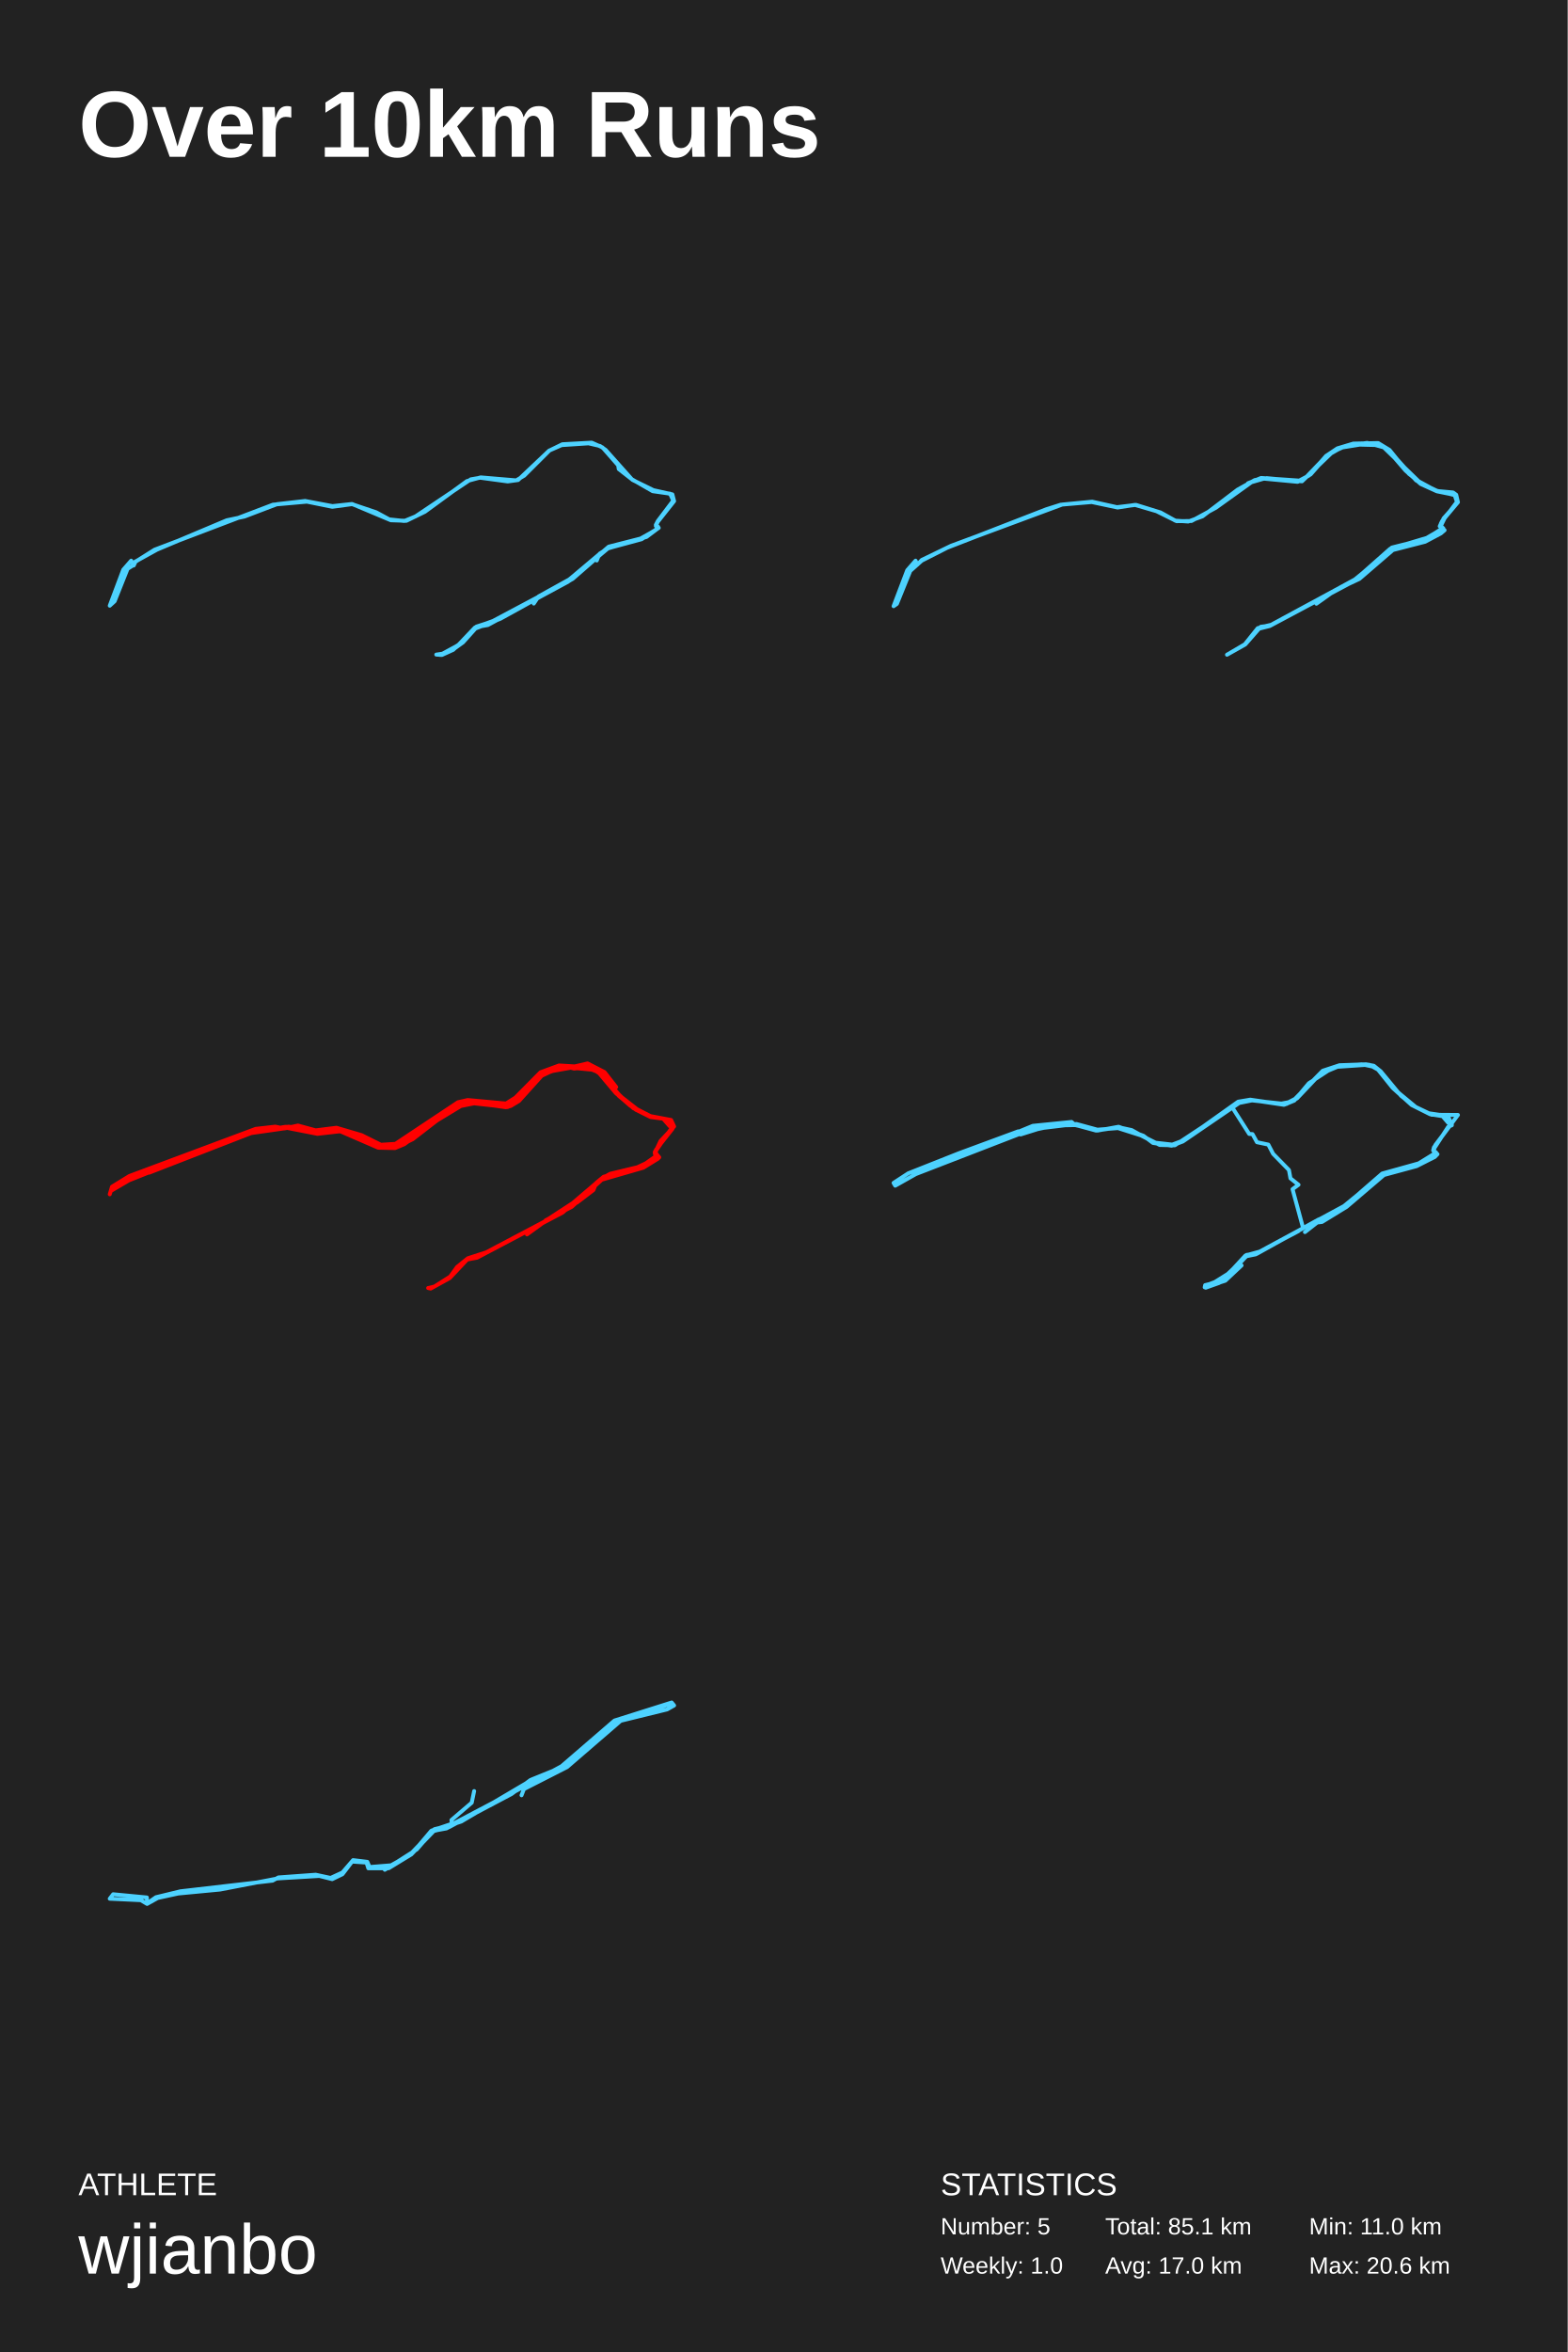
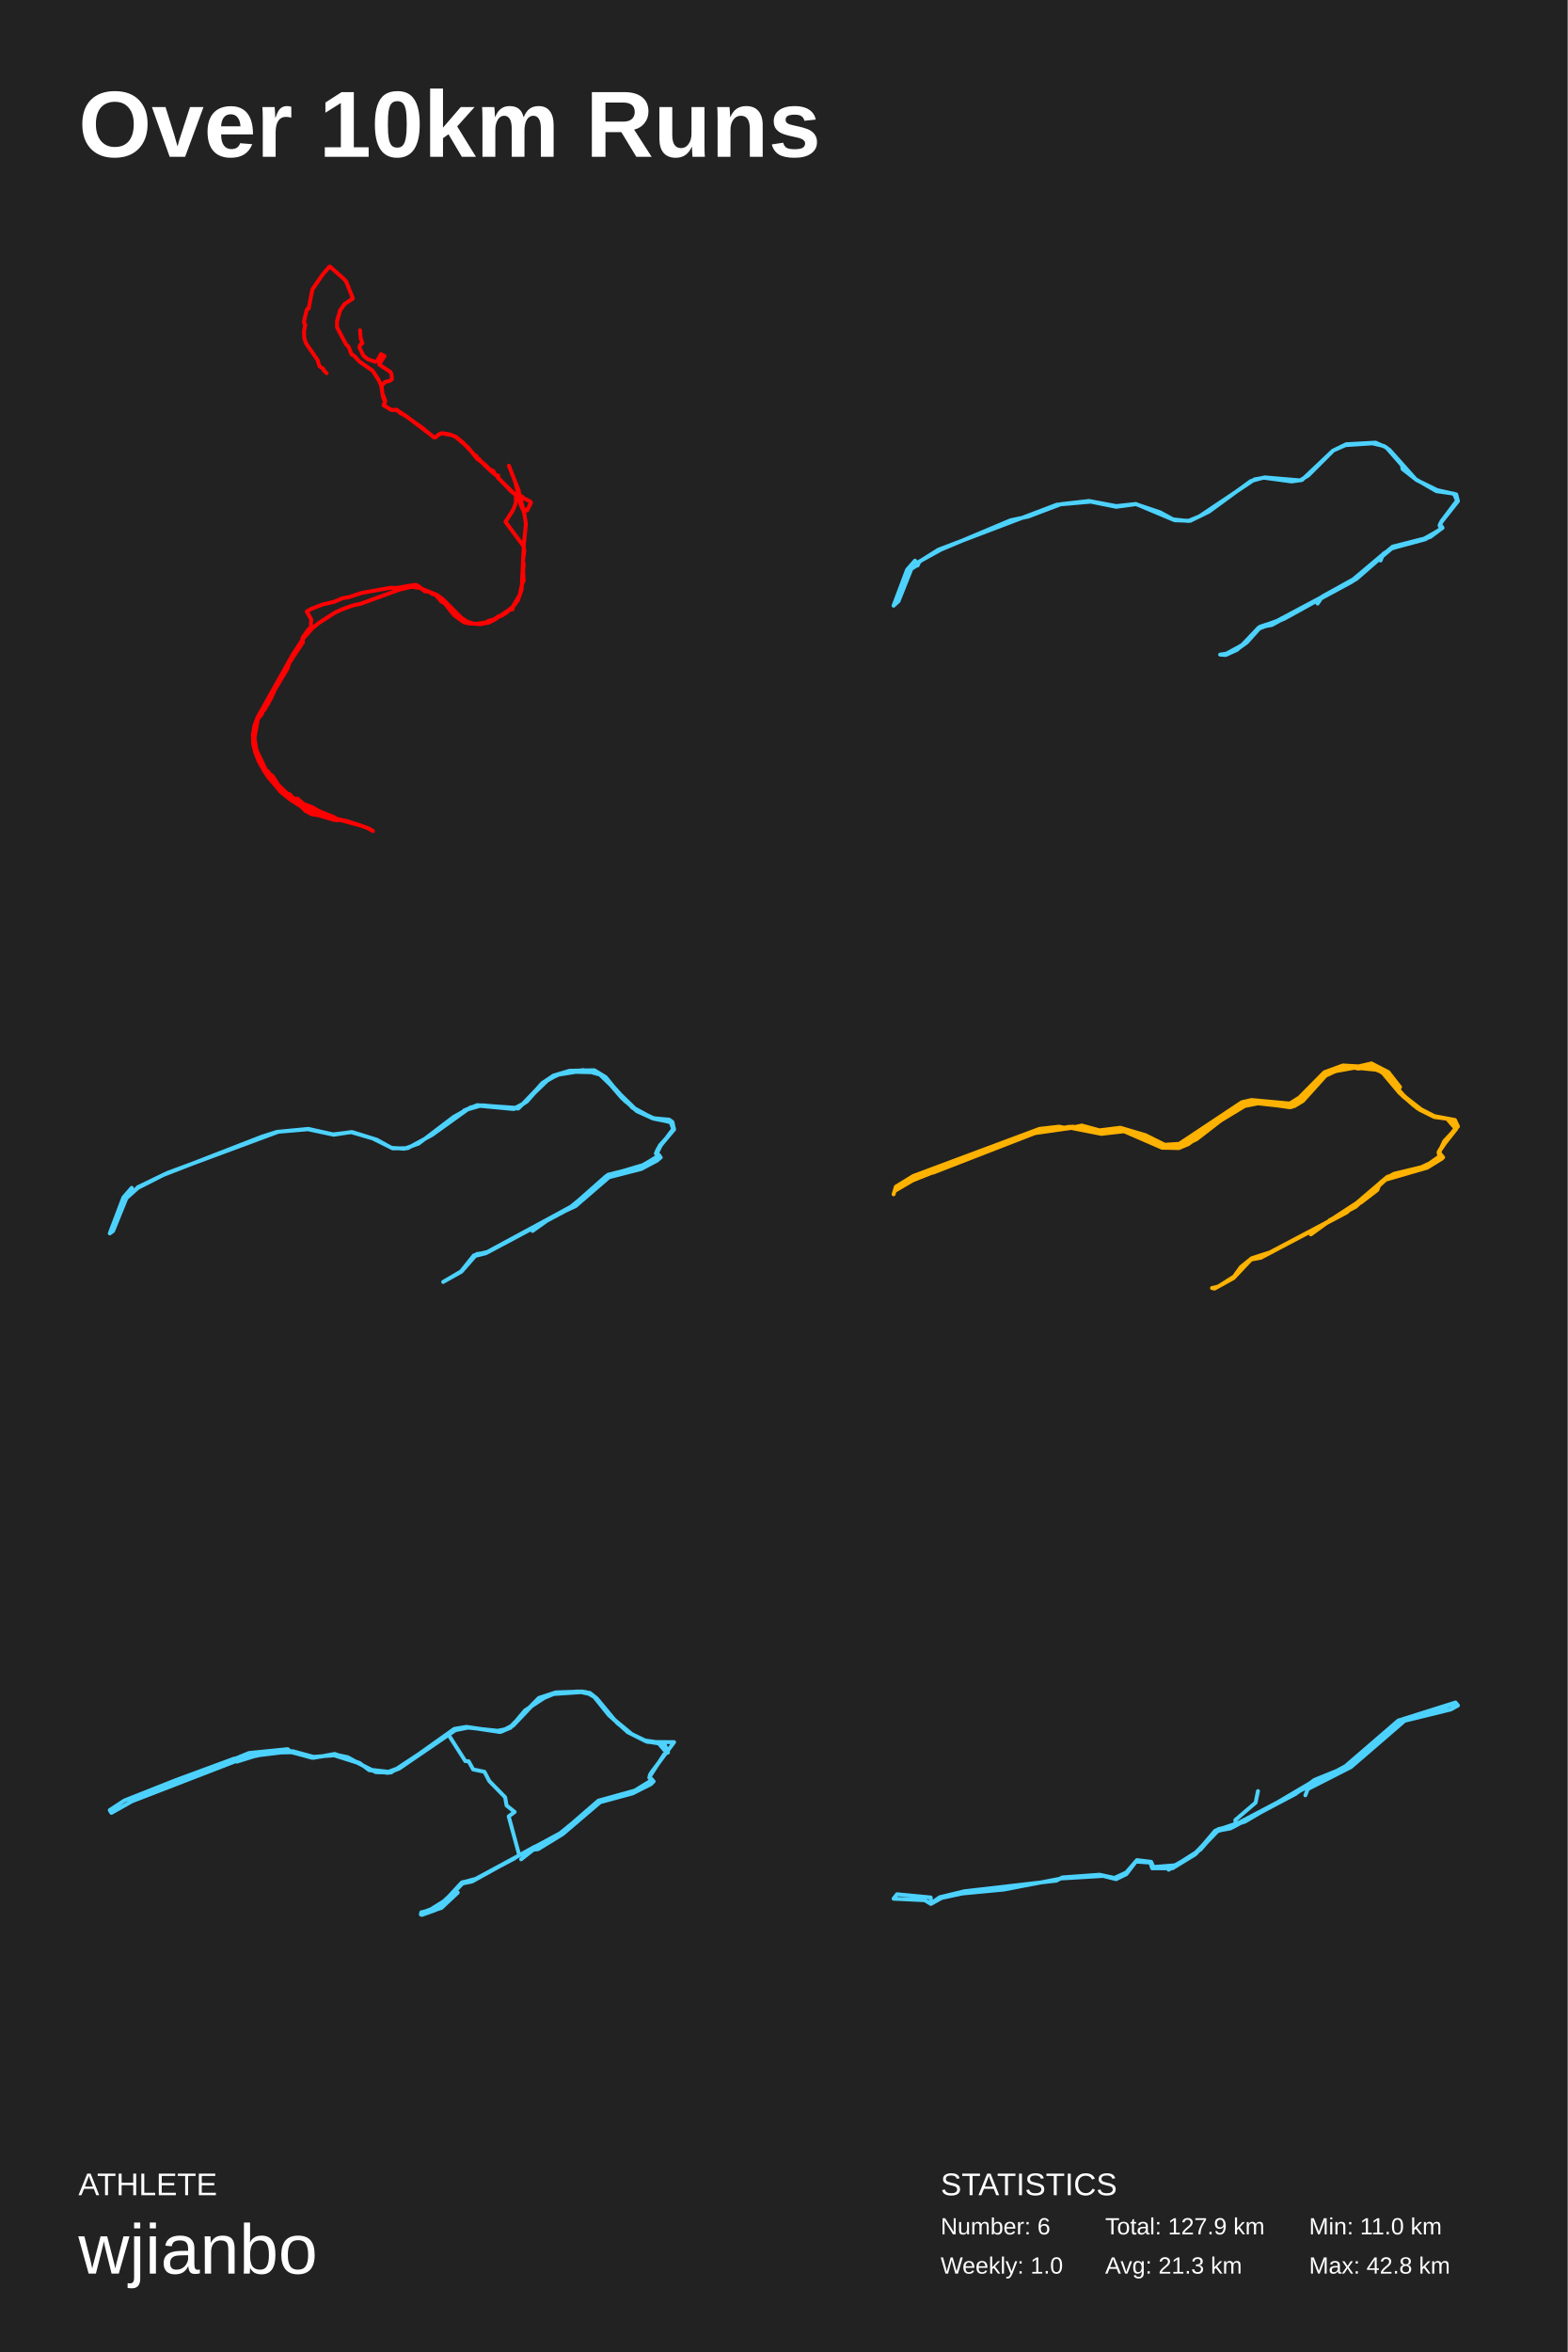
<svg xmlns="http://www.w3.org/2000/svg" baseProfile="full" height="300mm" version="1.1" viewBox="0,0,200,300" width="200mm">
  <defs />
  <rect fill="#222222" height="300" width="200" x="0" y="0" />
  <text fill="#FFFFFF" style="font-size:12px; font-family:Arial; font-weight:bold;" x="10" y="20">Over 10km Runs</text>
  <text fill="#FFFFFF" style="font-size:4px; font-family:Arial" x="10" y="280">ATHLETE</text>
  <text fill="#FFFFFF" style="font-size:9px; font-family:Arial" x="10" y="290">wjianbo</text>
  <text fill="#FFFFFF" style="font-size:4px; font-family:Arial" x="120" y="280">STATISTICS</text>
-   <text fill="#FFFFFF" style="font-size:3px; font-family:Arial" x="120" y="285">Number: 5</text>
+   <text fill="#FFFFFF" style="font-size:3px; font-family:Arial" x="120" y="285">Number: 6</text>
  <text fill="#FFFFFF" style="font-size:3px; font-family:Arial" x="120" y="290">Weekly: 1.0</text>
-   <text fill="#FFFFFF" style="font-size:3px; font-family:Arial" x="141" y="285">Total: 85.1 km</text>
-   <text fill="#FFFFFF" style="font-size:3px; font-family:Arial" x="141" y="290">Avg: 17.0 km</text>
+   <text fill="#FFFFFF" style="font-size:3px; font-family:Arial" x="141" y="285">Total: 127.9 km</text>
+   <text fill="#FFFFFF" style="font-size:3px; font-family:Arial" x="141" y="290">Avg: 21.3 km</text>
  <text fill="#FFFFFF" style="font-size:3px; font-family:Arial" x="167" y="285">Min: 11.0 km</text>
-   <text fill="#FFFFFF" style="font-size:3px; font-family:Arial" x="167" y="290">Max: 20.6 km</text>
-   <polyline fill="none" points="68.096,76.986 68.702,76.081 73.031,73.685 77.654,69.729 81.726,68.689 83.579,67.649 83.964,67.197 83.67,66.949 83.927,66.451 85.89,63.852 85.486,62.97 83.267,62.653 80.589,61.116 78.938,59.828 78.864,59.353 76.865,57.07 75.489,56.459 71.747,56.663 70.077,57.476 66.886,60.664 65.858,61.274 61.327,60.89 59.566,61.365 54.21,65.276 51.844,66.429 49.862,66.361 44.91,64.281 42.415,64.552 38.929,63.897 35.352,64.304 31.188,65.886 28.932,66.361 20.017,70.114 17.155,71.696 17.063,72.058 16.275,72.555 14.624,76.692 14.0,77.257 15.724,72.668 16.733,71.515 17.063,72.125 17.284,71.651 19.723,70.114 34.82,64.372 39.15,63.987 42.396,64.643 44.91,64.304 47.991,65.344 49.661,66.248 51.587,66.451 53.018,65.864 60.062,61.139 61.254,60.935 64.776,61.41 66.097,61.229 70.059,57.476 71.655,56.776 75.085,56.55 76.553,56.889 77.268,57.386 80.68,61.207 83.358,62.518 85.78,63.06 86.0,63.919 83.909,66.564 83.67,67.084 84.037,67.333 81.854,68.78 77.58,69.933 72.462,74.205 62.245,79.721 60.869,79.969 57.824,82.885 56.375,83.541 55.659,83.496 56.723,83.337 58.484,82.252 60.777,79.924 63.015,79.201 72.04,74.409 76.388,70.746 76.131,71.492 76.479,70.633 77.929,69.707 81.818,68.689 83.835,67.469 82.478,68.486 77.488,69.978 73.049,73.843 63.822,78.93 60.649,80.173 59.071,81.936 57.659,82.953 56.154,83.541 58.447,82.298 60.594,80.037 62.905,79.201 72.169,74.273 75.507,71.583 72.701,74.047 70.793,75.087" stroke="#4dd2ff" stroke-linecap="round" stroke-linejoin="round" stroke-width="0.5" />
-   <polyline fill="none" points="167.94,77.005 170.379,75.265 173.422,73.841 177.694,70.159 181.82,69.097 183.818,68.035 184.295,67.628 183.727,67.131 183.837,66.724 185.872,64.013 185.523,62.974 183.286,62.657 181.251,61.731 179.326,60.036 176.833,57.144 174.431,56.489 171.809,56.828 170.012,57.641 166.107,61.392 161.285,61.053 159.91,61.324 155.125,64.759 152.008,66.453 150.101,66.476 147.552,65.21 144.784,64.397 142.584,64.736 139.283,64.036 135.323,64.374 133.471,64.962 120.839,69.865 117.594,71.514 116.127,72.825 114.422,77.027 114.0,77.321 115.742,72.734 116.805,71.514 117.025,72.034 117.594,71.424 121.334,69.616 135.525,64.352 139.338,63.99 142.492,64.691 144.93,64.397 148.066,65.369 149.936,66.408 151.586,66.521 153.401,65.866 157.893,62.454 160.075,61.234 161.597,60.985 165.722,61.369 166.969,60.669 169.187,58.138 170.801,57.189 172.451,56.692 176.246,56.782 180.995,61.392 183.121,62.544 185.743,63.199 185.982,64.081 184.313,66.069 183.782,67.154 183.873,67.605 181.985,68.758 177.529,70.091 172.322,74.339 161.982,79.851 160.625,80.19 158.865,82.201 156.536,83.511 158.81,82.178 160.46,80.122 162.092,79.761 173.056,73.796 177.346,70.001 182.205,68.554 184.038,67.38 183.672,67.131 183.965,66.476 185.927,64.081 185.725,63.154 183.36,62.68 180.665,61.279 177.144,57.37 175.843,56.715 174.028,56.624 171.094,57.099 169.316,58.116 167.207,60.511 165.557,61.46 161.23,61.053 159.213,61.64 160.882,60.963 165.759,61.301 166.694,60.804 169.334,58.048 170.617,57.189 172.652,56.579 175.824,56.511 177.273,57.392 179.748,60.443 181.416,61.708 183.396,62.635 185.377,62.815 185.78,63.109 186.0,64.058 184.167,66.114 183.763,67.063 184.13,67.38 181.691,68.803 177.566,69.842 173.166,73.751 162.165,79.693 160.808,80.01 160.075,80.62 160.845,79.942 161.798,79.829" stroke="#4dd2ff" stroke-linecap="round" stroke-linejoin="round" stroke-width="0.5" />
-   <polyline fill="none" points="67.23,157.451 69.928,155.494 72.932,153.938 76.778,150.472 82.078,148.939 83.914,147.808 84.106,147.619 83.532,146.935 85.751,143.893 85.407,142.832 83.073,142.408 80.413,141.04 78.557,139.413 76.318,136.749 74.769,136.136 73.238,136.301 72.185,136.018 69.277,137.032 66.216,140.427 65.163,141.064 64.532,141.229 60.552,140.663 59.155,140.852 55.731,142.927 52.65,145.308 50.431,146.393 48.364,146.369 43.925,144.365 42.318,144.224 40.691,144.601 37.63,143.752 36.386,143.728 32.368,144.412 26.762,146.44 16.43,150.566 14.134,151.91 14.0,152.335 14.287,151.368 16.507,150.001 32.617,143.988 35.124,143.705 36.252,143.941 38.013,143.563 40.271,144.176 42.93,143.846 46.125,144.79 48.594,146.016 50.45,145.898 58.428,140.592 59.672,140.309 64.551,140.757 65.757,140.003 68.952,136.772 71.324,135.9 73.334,136.018 74.96,135.64 77.122,136.749 78.614,138.659 78.308,138.989 80.796,141.347 83.13,142.455 84.603,142.691 85.426,143.634 85.866,143.611 83.627,146.865 83.819,147.43 81.982,148.774 76.988,150.236 71.765,154.669 60.858,160.422 59.596,160.658 57.376,163.016 54.946,164.36 54.621,164.289 55.424,164.1 57.433,162.827 58.314,161.601 59.691,160.493 62.026,159.738 69.354,155.872 73.334,153.278 73.601,153.396 75.706,151.793 76.07,150.873 76.663,150.378 77.849,149.718 81.867,148.751 83.838,147.36 83.551,147.077 83.685,146.652 85.79,143.988 85.694,143.163 85.12,142.762 82.996,142.479 81.14,141.559 78.978,139.814 76.816,137.15 75.802,136.466 72.855,136.183 70.349,136.631 69.105,137.22 65.967,140.522 64.762,141.205 60.476,140.734 58.122,141.205 51.579,145.945 50.392,146.44 48.249,146.393 43.408,144.294 40.5,144.624 36.654,143.87 32.024,144.53 19.032,149.576 32.407,144.294 36.865,143.705 40.615,144.601 43.083,144.153 45.762,144.978 48.728,146.393 50.66,146.251 58.581,140.899 59.596,140.663 64.781,141.04 66.12,140.191 68.34,137.763 69.641,136.867 71.324,136.301 74.922,136.018 76.299,136.536 79.169,139.838 81.408,141.583 82.977,142.361 85.617,142.856 86.0,143.681 84.259,145.544 83.532,147.1 83.685,147.525 83.015,148.091 80.949,149.057 77.007,150.095 71.975,154.386 69.602,155.659" stroke="#ff0000" stroke-linecap="round" stroke-linejoin="round" stroke-width="0.5" />
-   <polyline fill="none" points="166.48,157.154 168.043,155.932 168.653,155.862 171.798,153.935 176.564,149.871 180.72,148.744 183.045,147.569 183.388,147.217 182.836,146.747 182.931,146.348 186.0,142.213 182.645,142.189 180.624,141.203 177.67,138.759 175.801,136.434 174.658,135.799 170.14,136.105 166.975,138.172 165.126,140.38 163.811,140.921 159.846,140.334 158.092,140.686 150.905,145.596 149.476,146.136 147.093,145.784 145.873,144.868 142.708,143.716 140.002,144.21 137.409,143.388 135.655,143.317 130.756,144.374 116.84,149.754 114.21,151.234 114.0,150.881 115.868,149.66 122.33,147.099 129.898,144.304 129.917,144.633 132.643,143.74 137.333,143.364 140.002,144.092 143.071,143.857 144.367,144.139 147.264,145.737 149.552,145.995 151.058,145.431 157.959,140.521 159.503,140.263 163.239,140.803 164.383,140.592 165.203,140.169 168.748,136.575 170.883,135.87 174.276,135.752 175.268,135.94 176.145,136.645 178.737,139.77 180.434,141.109 182.302,142.001 183.922,142.236 184.761,143.223 185.218,143.082 185.218,143.529 184.761,143.716 183.026,146.395 182.874,146.794 183.217,147.005 181.196,148.415 176.526,149.683 170.559,154.57 168.157,155.58 160.342,159.925 159.045,160.184 156.891,162.486 154.432,163.872 156.834,162.368 158.893,160.137 160.704,159.644 171.703,153.7 176.335,149.683 180.986,148.391 182.817,147.264 183.16,146.958 182.836,146.723 183.122,146.042 185.142,143.364 184.799,142.495 182.435,142.119 180.091,140.944 177.746,138.83 176.011,136.575 175.191,136.058 173.743,135.752 170.94,135.94 168.405,136.998 165.469,140.099 164.097,140.827 159.693,140.357 158.092,140.662 149.876,146.089 147.951,146.042 145.549,144.821 142.442,143.834 139.83,144.21 137.237,143.505 135.884,143.529 132.758,143.904 130.203,144.703 130.108,144.28 131.766,143.599 136.704,143.106 137.18,143.505 139.925,144.163 142.594,143.834 145.282,144.68 147.817,145.948 149.419,146.066 151.077,145.431 157.177,141.203 159.369,144.633 159.789,144.656 160.361,145.69 161.809,145.995 162.419,147.17 164.44,149.237 164.631,150.294 165.66,151.116 164.898,151.68 166.251,156.66 160.189,159.996 159.026,160.231 155.919,163.167 153.765,163.989 153.822,164.248 155.538,163.637 158.397,161.405 156.319,163.355 153.689,164.201 153.746,163.919 155.08,163.59 156.929,162.345 159.026,160.066 160.265,159.878 165.641,157.036" stroke="#4dd2ff" stroke-linecap="round" stroke-linejoin="round" stroke-width="0.5" />
-   <polyline fill="none" points="66.534,228.99 66.841,228.201 72.348,225.392 79.187,219.49 85.104,218.038 86.0,217.533 85.769,217.248 78.879,219.363 72.425,224.919 69.249,226.718 67.994,226.939 58.85,232.336 55.417,233.472 52.472,236.534 49.577,238.301 46.99,238.301 46.76,237.575 44.916,237.449 43.686,239.059 42.38,239.69 40.741,239.28 35.439,239.595 28.062,241.016 22.734,241.521 20.122,242.089 18.764,242.846 17.97,242.373 14.0,242.183 14.435,241.615 18.739,242.026 18.764,242.783 19.891,241.994 23.016,241.237 34.773,239.879 35.515,239.469 40.28,239.122 42.175,239.532 43.686,238.838 45.044,237.26 46.862,237.481 47.144,238.143 49.885,237.923 52.267,236.597 55.417,233.314 57.39,232.841 71.477,225.424 78.393,219.458 85.693,217.154 78.674,219.49 71.784,225.203 57.338,233.03 55.161,233.599 53.163,235.903 49.091,238.491 52.702,236.25 55.033,233.504 58.414,232.368 65.586,228.58 67.84,226.97 71.733,225.392 78.239,219.711 85.129,217.469 78.7,219.458 72.066,225.171 68.327,227.191 67.686,227.033 65.253,228.832 56.954,233.22 55.238,233.535 57.646,232.652 57.594,232.147 60.181,229.937 60.489,228.454" stroke="#4dd2ff" stroke-linecap="round" stroke-linejoin="round" stroke-width="0.5" />
+   <text fill="#FFFFFF" style="font-size:3px; font-family:Arial" x="167" y="290">Max: 42.8 km</text>
+   <polyline fill="none" points="41.67,47.599 41.316,47.266 41.266,47.064 40.747,46.699 40.513,45.915 39.047,43.804 38.819,43.152 38.781,42.259 38.945,41.429 38.806,41.235 38.806,40.885 39.104,39.605 39.23,39.372 39.375,39.372 39.85,36.919 41.165,35.017 42.005,34.031 42.088,34.0 43.946,35.646 44.187,35.972 45.021,38.06 43.972,38.774 43.403,39.558 42.998,40.94 42.998,41.755 44.123,43.889 44.496,44.277 44.85,45.201 45.192,45.387 45.824,46.094 47.544,47.289 48.315,48.484 48.701,49.322 48.77,50.122 49.143,51.092 48.992,51.721 49.896,52.279 50.528,52.295 51.11,52.605 53.879,54.577 55.358,55.787 55.598,55.772 56.016,55.384 56.395,55.252 57.337,55.399 58.165,55.717 59.101,56.486 60.523,58.022 60.795,58.177 60.84,58.348 61.219,58.643 61.364,58.899 61.921,59.295 62.389,59.807 62.951,60.079 63.04,60.335 63.47,60.785 63.558,60.699 63.52,60.862 63.716,61.103 65.822,63.206 65.815,64.067 65.708,64.439 65.392,65.161 64.488,66.558 66.814,69.692 66.89,70.328 66.719,71.539 66.821,72.004 66.738,72.796 66.808,74.091 66.631,74.378 66.296,75.914 65.398,77.412 65.404,77.699 64.974,77.807 64.582,78.18 63.893,78.583 63.583,78.614 63.021,79.017 62.319,79.188 61.984,79.39 60.878,79.553 59.961,79.537 59.208,79.39 57.931,78.467 56.743,76.977 56.3,76.721 55.554,75.852 55.162,75.775 54.821,75.519 54.195,75.418 53.354,74.727 53,74.588 50.61,74.991 49.795,74.976 46.14,75.627 44.566,76.147 43.7,76.31 42.631,76.76 41.158,77.101 39.704,77.668 39.135,78.001 39.723,79.041 39.654,79.56 39.742,79.925 39.375,80.243 38.579,81.368 38.648,81.911 36.903,84.556 36.65,85.324 35.095,87.922 34.564,89.094 33.723,90.567 33.553,90.668 33.401,91.095 32.901,91.7 32.471,94.135 32.705,95.64 33.97,98.3 34.216,98.4 34.355,98.68 34.798,99.013 35.538,100.153 36.707,101.262 36.941,101.293 36.752,101.332 37.004,101.355 37.378,101.766 37.713,101.898 37.94,101.859 38.762,102.565 39.729,102.906 40.697,103.457 42.625,104.232 43.074,104.519 43.042,104.635 42.562,104.565 40.652,103.992 39.78,103.86 38.983,103.433 38.433,102.883 37.042,101.999 35.848,101.037 34.223,99.122 33.571,98.145 34.551,99.432 36.347,101.301 37.864,102.433 38.813,102.991 40.64,103.852 45.995,105.294 46.949,105.643 47.582,106.0 47.051,105.674 45.881,105.248 44.231,104.728 41.715,104.17 39.597,103.348 38.459,102.774 37.125,101.875 35.43,100.362 33.483,97.943 32.965,97.012 32.535,95.888 32.294,94.849 32.263,93.701 32.459,92.553 32.863,91.49 37.39,83.416 38.674,81.461 39.868,80.119 40.69,79.452 42.714,78.149 43.548,77.761 44.983,77.233 46.026,77.008 50.907,75.224 52.507,74.844 53.531,74.991 55.731,75.868 56.502,76.434 58.854,78.793 59.544,79.258 60.403,79.545 61.276,79.615 62.325,79.421 63.084,79.049 64.993,77.745 65.581,77.233 66.081,76.551 66.549,75.193 66.827,69.491 67.092,66.837 66.915,65.65 66.15,62.515 64.924,59.403 65.727,61.452 66.422,64.37 66.637,64.866 66.732,65.006 66.998,64.983 67.244,65.122 67.737,64.114 67.661,63.974 66.751,63.516 66.631,63.361 65.689,63.027 65.297,62.74 63.47,60.878 63.565,60.661 63.444,60.738 62.844,60.28 61.775,59.287 61.737,59.147 60.852,58.503 59.708,57.068 58.178,55.756 57.697,55.523 56.414,55.275 55.965,55.415 55.542,55.795 55.377,55.779 51.647,52.947 51.078,52.706 50.642,52.264 49.972,52.303 48.922,51.69 49.118,51.224 48.871,50.681 48.644,49.26 49.099,48.74 49.744,48.562 50.009,48.352 49.94,47.716 49.801,47.444 48.366,46.482 49.061,45.411 48.6,45.162 48.151,45.993 47.898,46.156 46.912,45.814 46.374,45.38 45.843,44.309 45.944,43.998 46.235,43.781 46.02,43.175 45.932,42.127" stroke="red" stroke-linecap="round" stroke-linejoin="round" stroke-width="0.5" />
+   <polyline fill="none" points="168.096,76.986 168.702,76.081 173.031,73.685 177.654,69.729 181.726,68.689 183.579,67.649 183.964,67.197 183.67,66.949 183.927,66.451 185.89,63.852 185.486,62.97 183.267,62.653 180.589,61.116 178.938,59.828 178.864,59.353 176.865,57.07 175.489,56.459 171.747,56.663 170.077,57.476 166.886,60.664 165.858,61.274 161.327,60.89 159.566,61.365 154.21,65.276 151.844,66.429 149.862,66.361 144.91,64.281 142.415,64.552 138.929,63.897 135.352,64.304 131.188,65.886 128.932,66.361 120.017,70.114 117.155,71.696 117.063,72.058 116.275,72.555 114.624,76.692 114.0,77.257 115.724,72.668 116.733,71.515 117.063,72.125 117.284,71.651 119.723,70.114 134.82,64.372 139.15,63.987 142.396,64.643 144.91,64.304 147.991,65.344 149.661,66.248 151.587,66.451 153.018,65.864 160.062,61.139 161.254,60.935 164.776,61.41 166.097,61.229 170.059,57.476 171.655,56.776 175.085,56.55 176.553,56.889 177.268,57.386 180.68,61.207 183.358,62.518 185.78,63.06 186.0,63.919 183.909,66.564 183.67,67.084 184.037,67.333 181.854,68.78 177.58,69.933 172.462,74.205 162.245,79.721 160.869,79.969 157.824,82.885 156.375,83.541 155.659,83.496 156.723,83.337 158.484,82.252 160.777,79.924 163.015,79.201 172.04,74.409 176.388,70.746 176.131,71.492 176.479,70.633 177.929,69.707 181.818,68.689 183.835,67.469 182.478,68.486 177.488,69.978 173.049,73.843 163.822,78.93 160.649,80.173 159.071,81.936 157.659,82.953 156.154,83.541 158.447,82.298 160.594,80.037 162.905,79.201 172.169,74.273 175.507,71.583 172.701,74.047 170.793,75.087" stroke="#4dd2ff" stroke-linecap="round" stroke-linejoin="round" stroke-width="0.5" />
+   <polyline fill="none" points="67.94,157.005 70.379,155.265 73.422,153.841 77.694,150.159 81.82,149.097 83.818,148.035 84.295,147.628 83.727,147.131 83.837,146.724 85.872,144.013 85.523,142.974 83.286,142.657 81.251,141.731 79.326,140.036 76.833,137.144 74.431,136.489 71.809,136.828 70.012,137.641 66.107,141.392 61.285,141.053 59.91,141.324 55.125,144.759 52.008,146.453 50.101,146.476 47.552,145.21 44.784,144.397 42.584,144.736 39.283,144.036 35.323,144.374 33.471,144.962 20.839,149.865 17.594,151.514 16.127,152.825 14.422,157.027 14.0,157.321 15.742,152.734 16.805,151.514 17.025,152.034 17.594,151.424 21.334,149.616 35.525,144.352 39.338,143.99 42.492,144.691 44.93,144.397 48.066,145.369 49.936,146.408 51.586,146.521 53.401,145.866 57.893,142.454 60.075,141.234 61.597,140.985 65.722,141.369 66.969,140.669 69.187,138.138 70.801,137.189 72.451,136.692 76.246,136.782 80.995,141.392 83.121,142.544 85.743,143.199 85.982,144.081 84.313,146.069 83.782,147.154 83.873,147.605 81.985,148.758 77.529,150.091 72.322,154.339 61.982,159.851 60.625,160.19 58.865,162.201 56.536,163.511 58.81,162.178 60.46,160.122 62.092,159.761 73.056,153.796 77.346,150.001 82.205,148.554 84.038,147.38 83.672,147.131 83.965,146.476 85.927,144.081 85.725,143.154 83.36,142.68 80.665,141.279 77.144,137.37 75.843,136.715 74.028,136.624 71.094,137.099 69.316,138.116 67.207,140.511 65.557,141.46 61.23,141.053 59.213,141.64 60.882,140.963 65.759,141.301 66.694,140.804 69.334,138.048 70.617,137.189 72.652,136.579 75.824,136.511 77.273,137.392 79.748,140.443 81.416,141.708 83.396,142.635 85.377,142.815 85.78,143.109 86.0,144.058 84.167,146.114 83.763,147.063 84.13,147.38 81.691,148.803 77.566,149.842 73.166,153.751 62.165,159.693 60.808,160.01 60.075,160.62 60.845,159.942 61.798,159.829" stroke="#4dd2ff" stroke-linecap="round" stroke-linejoin="round" stroke-width="0.5" />
+   <polyline fill="none" points="167.23,157.451 169.928,155.494 172.932,153.938 176.778,150.472 182.078,148.939 183.914,147.808 184.106,147.619 183.532,146.935 185.751,143.893 185.407,142.832 183.073,142.408 180.413,141.04 178.557,139.413 176.318,136.749 174.769,136.136 173.238,136.301 172.185,136.018 169.277,137.032 166.216,140.427 165.163,141.064 164.532,141.229 160.552,140.663 159.155,140.852 155.731,142.927 152.65,145.308 150.431,146.393 148.364,146.369 143.925,144.365 142.318,144.224 140.691,144.601 137.63,143.752 136.386,143.728 132.368,144.412 126.762,146.44 116.43,150.566 114.134,151.91 114.0,152.335 114.287,151.368 116.507,150.001 132.617,143.988 135.124,143.705 136.252,143.941 138.013,143.563 140.271,144.176 142.93,143.846 146.125,144.79 148.594,146.016 150.45,145.898 158.428,140.592 159.672,140.309 164.551,140.757 165.757,140.003 168.952,136.772 171.324,135.9 173.334,136.018 174.96,135.64 177.122,136.749 178.614,138.659 178.308,138.989 180.796,141.347 183.13,142.455 184.603,142.691 185.426,143.634 185.866,143.611 183.627,146.865 183.819,147.43 181.982,148.774 176.988,150.236 171.765,154.669 160.858,160.422 159.596,160.658 157.376,163.016 154.946,164.36 154.621,164.289 155.424,164.1 157.433,162.827 158.314,161.601 159.691,160.493 162.026,159.738 169.354,155.872 173.334,153.278 173.601,153.396 175.706,151.793 176.07,150.873 176.663,150.378 177.849,149.718 181.867,148.751 183.838,147.36 183.551,147.077 183.685,146.652 185.79,143.988 185.694,143.163 185.12,142.762 182.996,142.479 181.14,141.559 178.978,139.814 176.816,137.15 175.802,136.466 172.855,136.183 170.349,136.631 169.105,137.22 165.967,140.522 164.762,141.205 160.476,140.734 158.122,141.205 151.579,145.945 150.392,146.44 148.249,146.393 143.408,144.294 140.5,144.624 136.654,143.87 132.024,144.53 119.032,149.576 132.407,144.294 136.865,143.705 140.615,144.601 143.083,144.153 145.762,144.978 148.728,146.393 150.66,146.251 158.581,140.899 159.596,140.663 164.781,141.04 166.12,140.191 168.34,137.763 169.641,136.867 171.324,136.301 174.922,136.018 176.299,136.536 179.169,139.838 181.408,141.583 182.977,142.361 185.617,142.856 186.0,143.681 184.259,145.544 183.532,147.1 183.685,147.525 183.015,148.091 180.949,149.057 177.007,150.095 171.975,154.386 169.602,155.659" stroke="#ffb200" stroke-linecap="round" stroke-linejoin="round" stroke-width="0.5" />
+   <polyline fill="none" points="66.48,237.154 68.043,235.932 68.653,235.862 71.798,233.935 76.564,229.871 80.72,228.744 83.045,227.569 83.388,227.217 82.836,226.747 82.931,226.348 86.0,222.213 82.645,222.189 80.624,221.203 77.67,218.759 75.801,216.434 74.658,215.799 70.14,216.105 66.975,218.172 65.126,220.38 63.811,220.921 59.846,220.334 58.092,220.686 50.905,225.596 49.476,226.136 47.093,225.784 45.873,224.868 42.708,223.716 40.002,224.21 37.409,223.388 35.655,223.317 30.756,224.374 16.84,229.754 14.21,231.234 14.0,230.881 15.868,229.66 22.33,227.099 29.898,224.304 29.917,224.633 32.643,223.74 37.333,223.364 40.002,224.092 43.071,223.857 44.367,224.139 47.264,225.737 49.552,225.995 51.058,225.431 57.959,220.521 59.503,220.263 63.239,220.803 64.383,220.592 65.203,220.169 68.748,216.575 70.883,215.87 74.276,215.752 75.268,215.94 76.145,216.645 78.737,219.77 80.434,221.109 82.302,222.001 83.922,222.236 84.761,223.223 85.218,223.082 85.218,223.529 84.761,223.716 83.026,226.395 82.874,226.794 83.217,227.005 81.196,228.415 76.526,229.683 70.559,234.57 68.157,235.58 60.342,239.925 59.045,240.184 56.891,242.486 54.432,243.872 56.834,242.368 58.893,240.137 60.704,239.644 71.703,233.7 76.335,229.683 80.986,228.391 82.817,227.264 83.16,226.958 82.836,226.723 83.122,226.042 85.142,223.364 84.799,222.495 82.435,222.119 80.091,220.944 77.746,218.83 76.011,216.575 75.191,216.058 73.743,215.752 70.94,215.94 68.405,216.998 65.469,220.099 64.097,220.827 59.693,220.357 58.092,220.662 49.876,226.089 47.951,226.042 45.549,224.821 42.442,223.834 39.83,224.21 37.237,223.505 35.884,223.529 32.758,223.904 30.203,224.703 30.108,224.28 31.766,223.599 36.704,223.106 37.18,223.505 39.925,224.163 42.594,223.834 45.282,224.68 47.817,225.948 49.419,226.066 51.077,225.431 57.177,221.203 59.369,224.633 59.789,224.656 60.361,225.69 61.809,225.995 62.419,227.17 64.44,229.237 64.631,230.294 65.66,231.116 64.898,231.68 66.251,236.66 60.189,239.996 59.026,240.231 55.919,243.167 53.765,243.989 53.822,244.248 55.538,243.637 58.397,241.405 56.319,243.355 53.689,244.201 53.746,243.919 55.08,243.59 56.929,242.345 59.026,240.066 60.265,239.878 65.641,237.036" stroke="#4dd2ff" stroke-linecap="round" stroke-linejoin="round" stroke-width="0.5" />
+   <polyline fill="none" points="166.534,228.99 166.841,228.201 172.348,225.392 179.187,219.49 185.104,218.038 186.0,217.533 185.769,217.248 178.879,219.363 172.425,224.919 169.249,226.718 167.994,226.939 158.85,232.336 155.417,233.472 152.472,236.534 149.577,238.301 146.99,238.301 146.76,237.575 144.916,237.449 143.686,239.059 142.38,239.69 140.741,239.28 135.439,239.595 128.062,241.016 122.734,241.521 120.122,242.089 118.764,242.846 117.97,242.373 114.0,242.183 114.435,241.615 118.739,242.026 118.764,242.783 119.891,241.994 123.016,241.237 134.773,239.879 135.515,239.469 140.28,239.122 142.175,239.532 143.686,238.838 145.044,237.26 146.862,237.481 147.144,238.143 149.885,237.923 152.267,236.597 155.417,233.314 157.39,232.841 171.477,225.424 178.393,219.458 185.693,217.154 178.674,219.49 171.784,225.203 157.338,233.03 155.161,233.599 153.163,235.903 149.091,238.491 152.702,236.25 155.033,233.504 158.414,232.368 165.586,228.58 167.84,226.97 171.733,225.392 178.239,219.711 185.129,217.469 178.7,219.458 172.066,225.171 168.327,227.191 167.686,227.033 165.253,228.832 156.954,233.22 155.238,233.535 157.646,232.652 157.594,232.147 160.181,229.937 160.489,228.454" stroke="#4dd2ff" stroke-linecap="round" stroke-linejoin="round" stroke-width="0.5" />
</svg>
